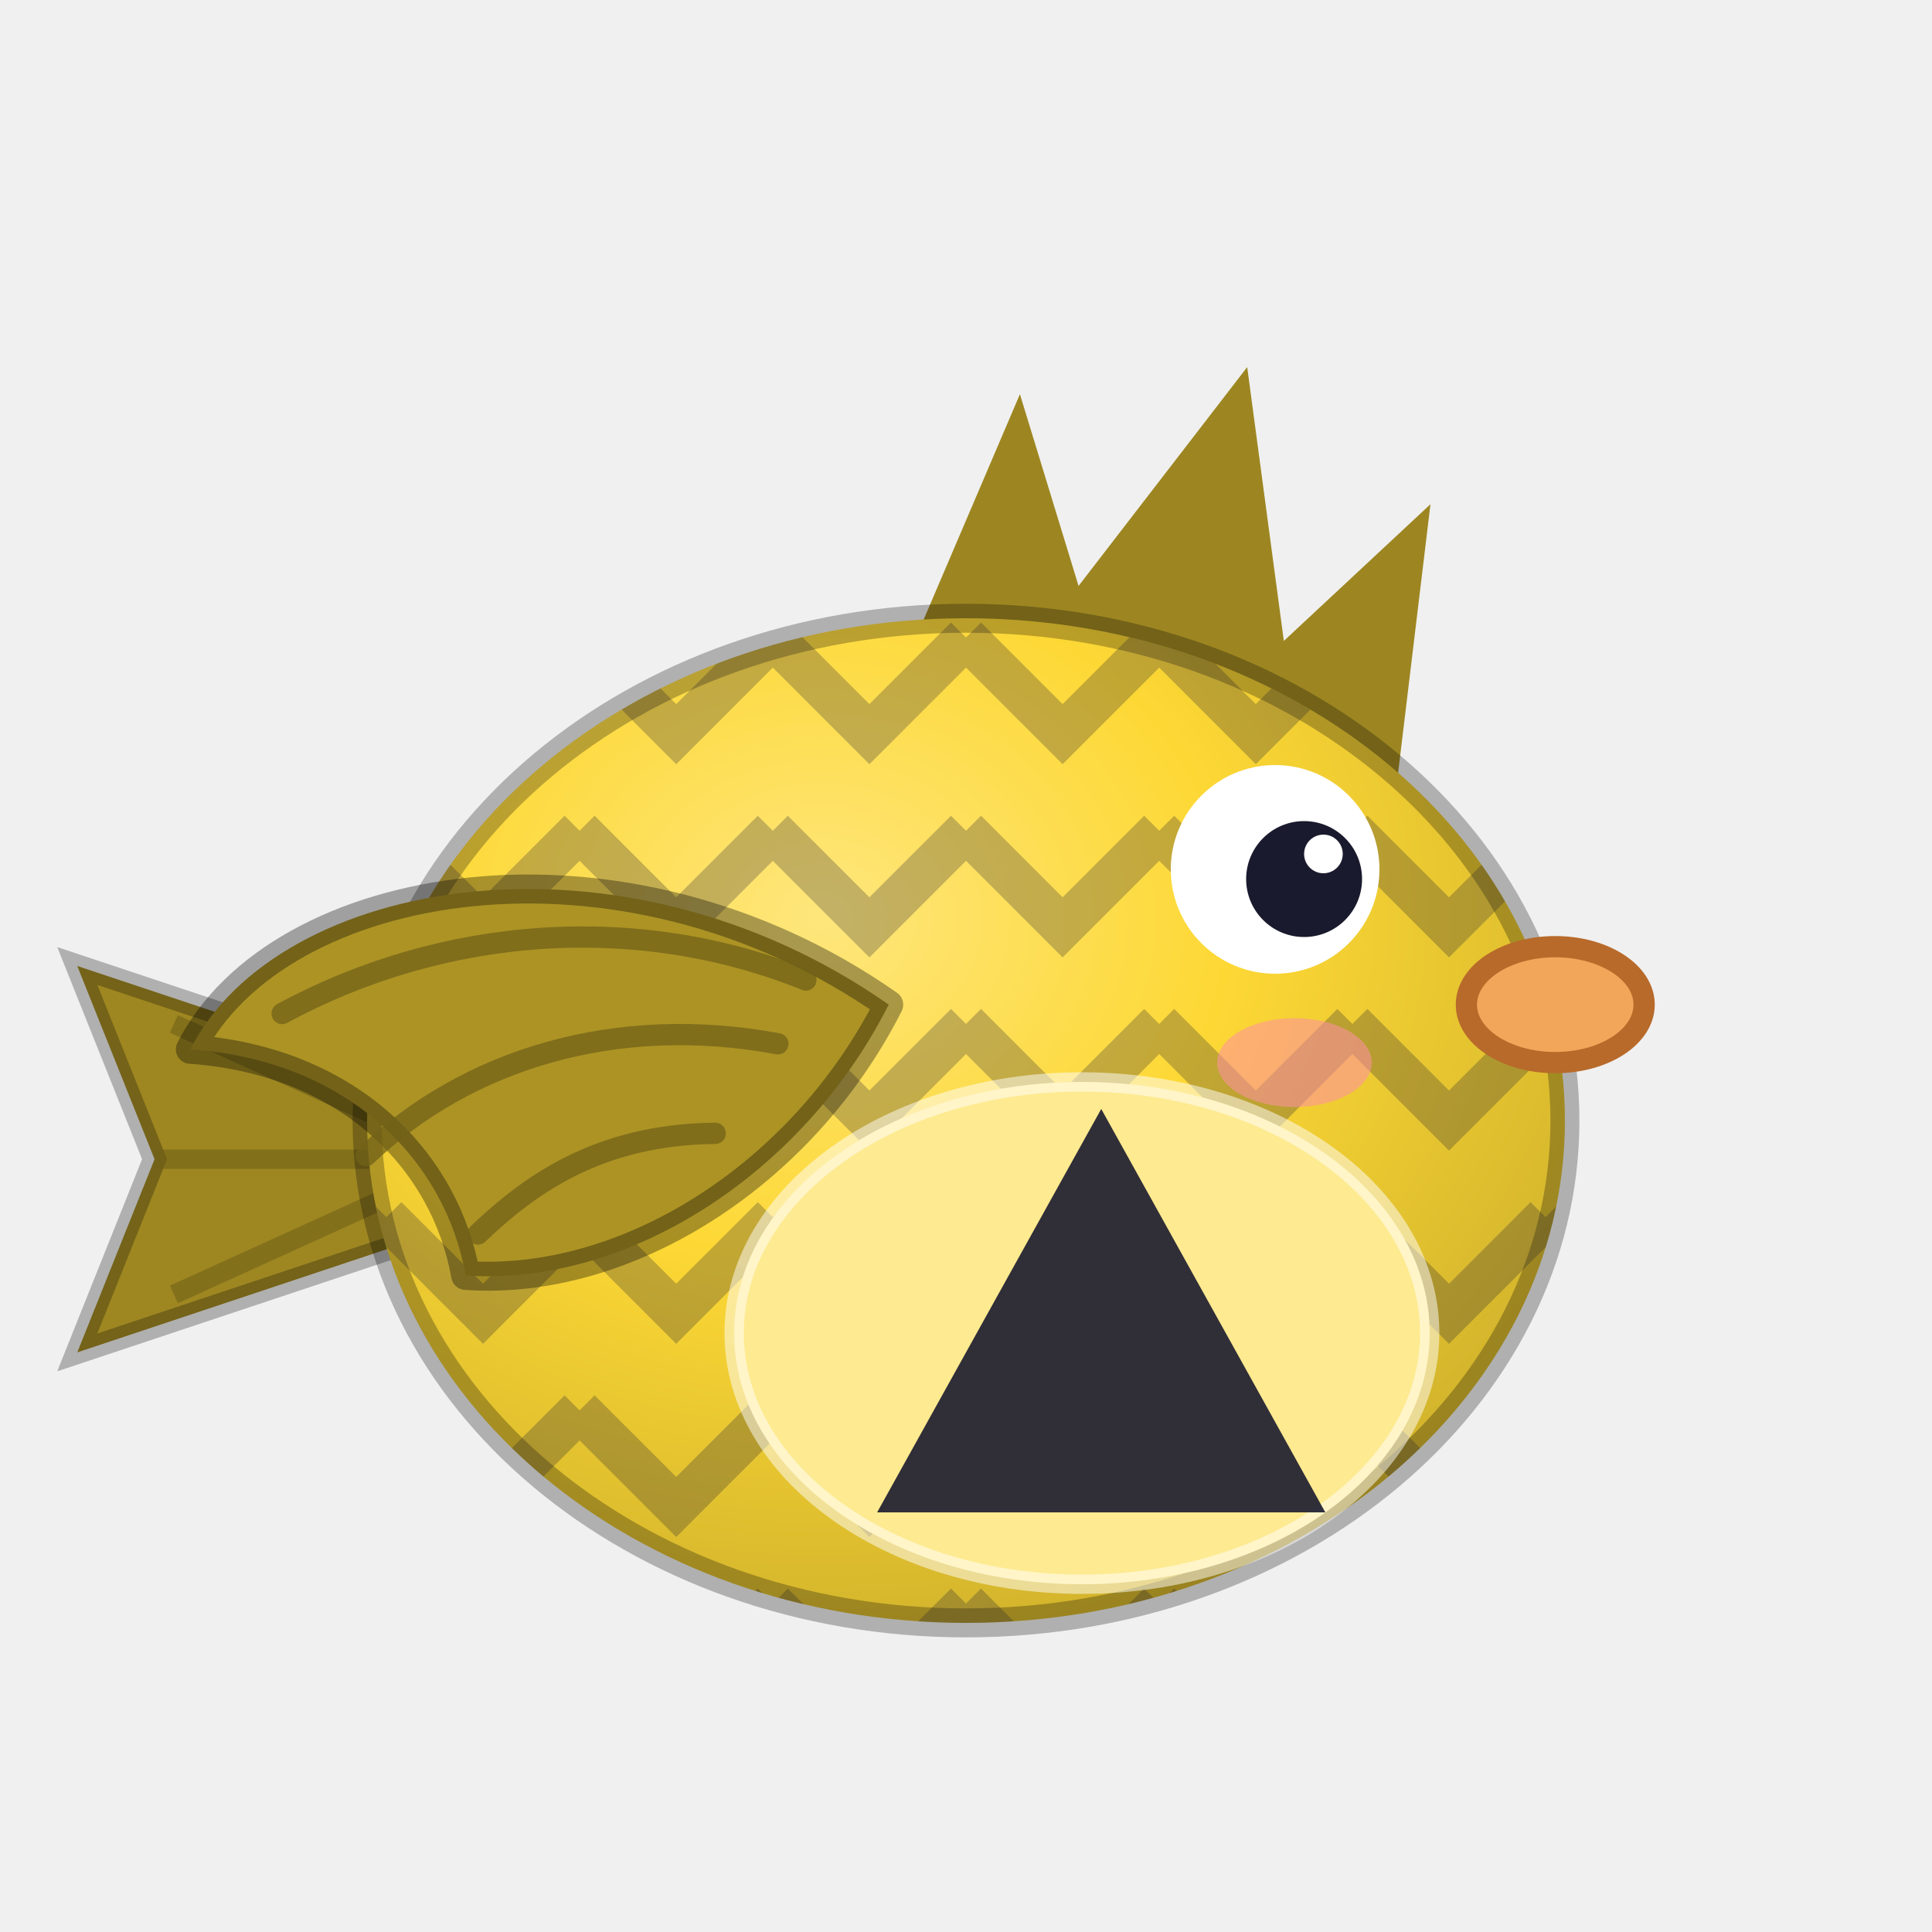
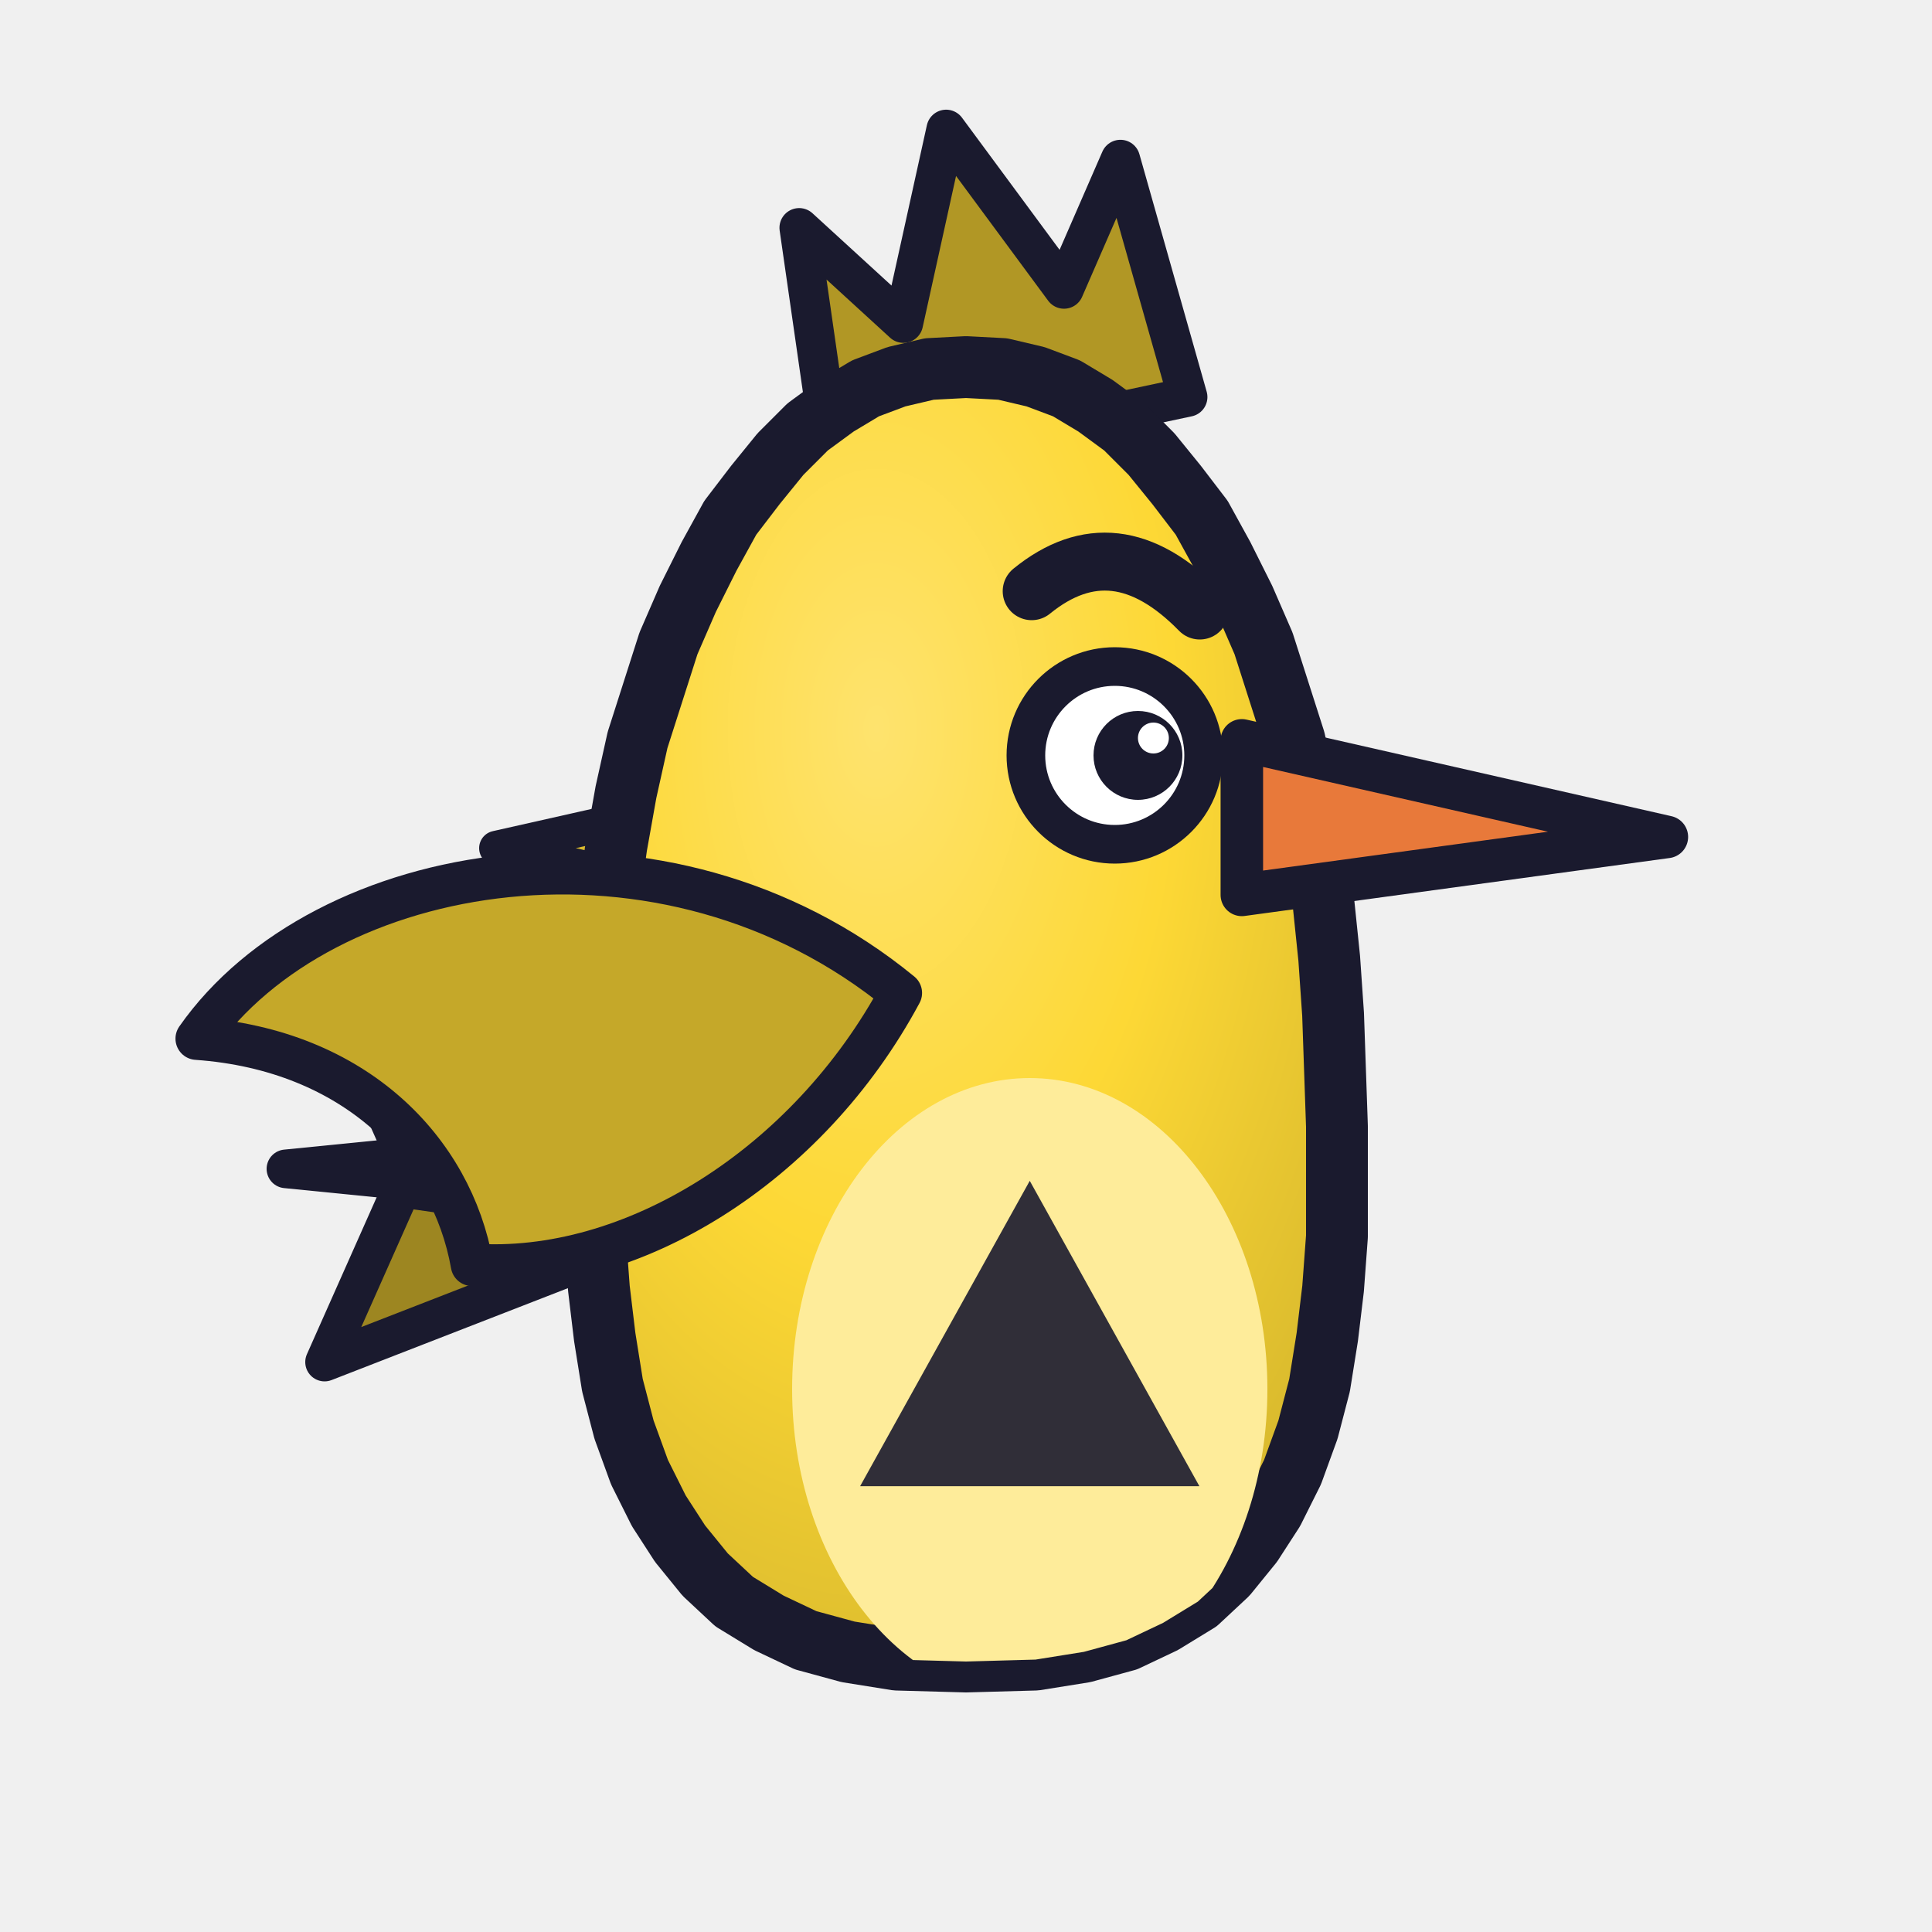
- <svg xmlns="http://www.w3.org/2000/svg" viewBox="0 0 100 100" data-kind="color" data-color="yellow" data-side-frame="4">
+ <svg xmlns="http://www.w3.org/2000/svg" viewBox="0 0 100 100" data-kind="color" data-color="yellow" data-side-frame="4" data-ver="5" data-character="레모">
  <defs>
-     <radialGradient id="sbyellow" cx="38%" cy="30%" r="75%">
-       <stop offset="0" stop-color="#FEE67C" />
-       <stop offset=".45" stop-color="#FDD835" />
-       <stop offset="1" stop-color="#CFB12B" />
+     <radialGradient id="gsyellow" cx="38%" cy="28%" r="80%">
+       <stop offset="0" stop-color="#FEE36E" />
+       <stop offset=".5" stop-color="#FDD835" />
+       <stop offset="1" stop-color="#D7B82D" />
    </radialGradient>
-     <pattern id="sptyellow" width="10" height="10" patternUnits="userSpaceOnUse">
-       <g opacity=".26">
-         <path d="M0 3 L5 8 L10 3" fill="none" stroke="#1A1A2E" stroke-width="2.2" />
-       </g>
-     </pattern>
-     <clipPath id="scbyellow">
-       <ellipse cx="50" cy="58" rx="31" ry="26" />
+     <clipPath id="csyellow">
+       <path d="M50 19 51.9 19.1 53.6 19.5 55.2 20.1 56.7 21 58.2 22.1 59.6 23.5 60.9 25.1 62.2 26.8 63.3 28.8 64.4 31 65.4 33.3 66.2 35.8 67 38.3 67.6 41 68.1 43.8 68.5 46.7 68.8 49.6 69 52.5 69.1 55.4 69.2 58.3 69.2 61.2 69.2 64 69 66.7 68.7 69.2 68.3 71.7 67.7 74 66.9 76.2 65.9 78.2 64.8 79.9 63.5 81.5 62 82.9 60.2 84 58.3 84.9 56.1 85.5 53.6 85.9 50 86 46.4 85.9 43.9 85.5 41.7 84.9 39.8 84 38 82.9 36.5 81.5 35.2 79.9 34.1 78.2 33.1 76.2 32.3 74 31.7 71.7 31.3 69.2 31 66.7 30.8 64 30.8 61.2 30.8 58.3 30.9 55.4 31 52.5 31.2 49.6 31.5 46.7 31.9 43.8 32.4 41 33 38.3 33.8 35.8 34.6 33.3 35.6 31 36.7 28.8 37.8 26.8 39.1 25.1 40.4 23.5 41.8 22.1 43.3 21 44.8 20.1 46.4 19.5 48.1 19.1Z" />
    </clipPath>
  </defs>
-   <path d="M22 56 L4 50 L8 60 L4 70 L22 64z" fill="#9E8721" stroke="#0004" stroke-width="1.2" />
-   <path d="M20 60 L8 60 M20 58 L9 53 M20 62 L9 67" stroke="#726118" stroke-width="1" opacity=".6" />
-   <g transform="translate(60 36) scale(1.1) rotate(15) translate(-50 -30)">
-     <path d="M38 32 L40 18 L45 26 L50 14 L55 26 L60 18 L62 32z" fill="#9D8621" />
+   <g fill="#9D8621" stroke="#1A1A2E" stroke-width="2" stroke-linejoin="round">
+     <path d="M34.8 57.5 L16.8 50.5 L20.8 59.5Z" />
+     <path d="M34.8 63.5 L16.8 70.5 L20.8 61.5Z" />
+     <path d="M34.8 58.5 L14.8 60.5 L34.8 62.5Z" />
  </g>
-   <ellipse cx="50" cy="58" rx="31" ry="26" fill="url(#sbyellow)" stroke="#0004" stroke-width="1.5" />
-   <rect x="18" y="30" width="64" height="56" fill="url(#sptyellow)" clip-path="url(#scbyellow)" />
-   <ellipse cx="56" cy="69" rx="18" ry="13" fill="#FEEA90" stroke="#fff" stroke-opacity=".5" stroke-width="1" />
-   <g transform="translate(57 69) scale(.58) translate(-50 -50)">
+   <g transform="translate(51.8 20) rotate(-12) scale(.85)">
+     <path d="M-11 3 L-10 -12 L-5 -5 L0 -16 L5 -5 L10 -12 L11 3Z" fill="#B19725" stroke="#1A1A2E" stroke-width="2.4" stroke-linejoin="round" />
+   </g>
+   <path transform="translate(0 -2)" d="M33.7 44.1 L25.7 45.9 L33.7 47.7Z" fill="#DABA2E" stroke="#1A1A2E" stroke-width="1.8" stroke-linejoin="round" />
+   <path transform="translate(0 -2)" d="M33.7 47.5 L25.7 49.3 L33.7 51.1Z" fill="#DABA2E" stroke="#1A1A2E" stroke-width="1.8" stroke-linejoin="round" />
+   <path d="M50 19 51.9 19.1 53.6 19.5 55.2 20.1 56.7 21 58.2 22.1 59.6 23.5 60.9 25.1 62.2 26.8 63.3 28.8 64.4 31 65.4 33.3 66.2 35.8 67 38.3 67.6 41 68.1 43.8 68.5 46.7 68.8 49.6 69 52.5 69.1 55.4 69.2 58.3 69.2 61.2 69.2 64 69 66.7 68.7 69.2 68.3 71.7 67.7 74 66.9 76.2 65.9 78.2 64.8 79.9 63.5 81.5 62 82.9 60.2 84 58.3 84.9 56.1 85.5 53.6 85.9 50 86 46.4 85.9 43.9 85.5 41.7 84.9 39.8 84 38 82.9 36.5 81.5 35.2 79.9 34.1 78.2 33.1 76.2 32.3 74 31.7 71.7 31.3 69.2 31 66.7 30.8 64 30.8 61.2 30.8 58.3 30.9 55.4 31 52.5 31.2 49.6 31.5 46.7 31.9 43.8 32.4 41 33 38.3 33.8 35.8 34.6 33.3 35.6 31 36.7 28.8 37.8 26.8 39.1 25.1 40.4 23.5 41.8 22.1 43.3 21 44.8 20.1 46.4 19.5 48.1 19.1Z" fill="url(#gsyellow)" stroke="#1A1A2E" stroke-width="3.2" stroke-linejoin="round" />
+   <g clip-path="url(#csyellow)">
+     <ellipse cx="53.3" cy="71.9" rx="12.3" ry="16.1" fill="#FEEC9A" />
+   </g>
+   <g transform="translate(53.3 69.9) scale(0.439) translate(-50 -50)">
    <polygon points="50,30 70,66 30,66" fill="#1A1A2E" fill-opacity=".9" />
  </g>
-   <circle cx="66" cy="45" r="5.4" fill="#fff" />
-   <circle cx="67.5" cy="45.5" r="3" fill="#1A1A2E" />
-   <circle cx="68.5" cy="44.2" r="1" fill="#fff" />
-   <ellipse cx="80.5" cy="52" rx="4.6" ry="3" fill="#F2A65A" stroke="#B86A2A" stroke-width="1.1" />
-   <ellipse cx="67" cy="55" rx="4" ry="2.3" fill="#FF8FA3" opacity=".55" />
-   <g transform="rotate(-10 46 52)">
-     <path d="M46 52 C34 40 16 40 10 48 C18 50 22 56 22 62 C30 64 40 60 46 52z" fill="#AC9324" stroke="#0005" stroke-width="1.5" stroke-linejoin="round" />
-     <path d="M40 53 C32 50 24 51 18 55 M42 50 C34 45 24 44 15 47 M36 57 C30 56 26 58 23 60" fill="none" stroke="#726118" stroke-width="1.1" stroke-linecap="round" opacity=".75" />
+   <path d="M62.1 31.6 Q57.7 27.1 53.4 30.6" fill="none" stroke="#1A1A2E" stroke-width="3" stroke-linecap="round" />
+   <circle cx="57.7" cy="39.1" r="4.6" fill="#fff" stroke="#1A1A2E" stroke-width="2" />
+   <circle cx="58.9" cy="39.1" r="2.3" fill="#1A1A2E" />
+   <circle cx="59.7" cy="38.2" r="0.8" fill="#fff" />
+   <path d="M64.277 38.32 L86.277 43.32 L64.277 46.32Z" fill="#E8793A" stroke="#1A1A2E" stroke-width="2.2" stroke-linejoin="round" />
+   <path d="M64.277 38.32 L86.277 43.32 L64.277 46.32Z" fill="none" stroke="#fff" stroke-opacity=".0" />
+   <g transform="rotate(-10 48.3 51.1)">
+     <path d="M48.3 51.1 C38 39.1 20 39.1 12 47.1 C20 49.1 24 55.1 24 61.1 C32 63.1 42 59.1 48.3 51.1Z" transform="translate(-1.7 0)" fill="#C5A829" stroke="#1A1A2E" stroke-width="2.2" stroke-linejoin="round" />
  </g>
-   <g transform="translate(0 0)" />
</svg>
